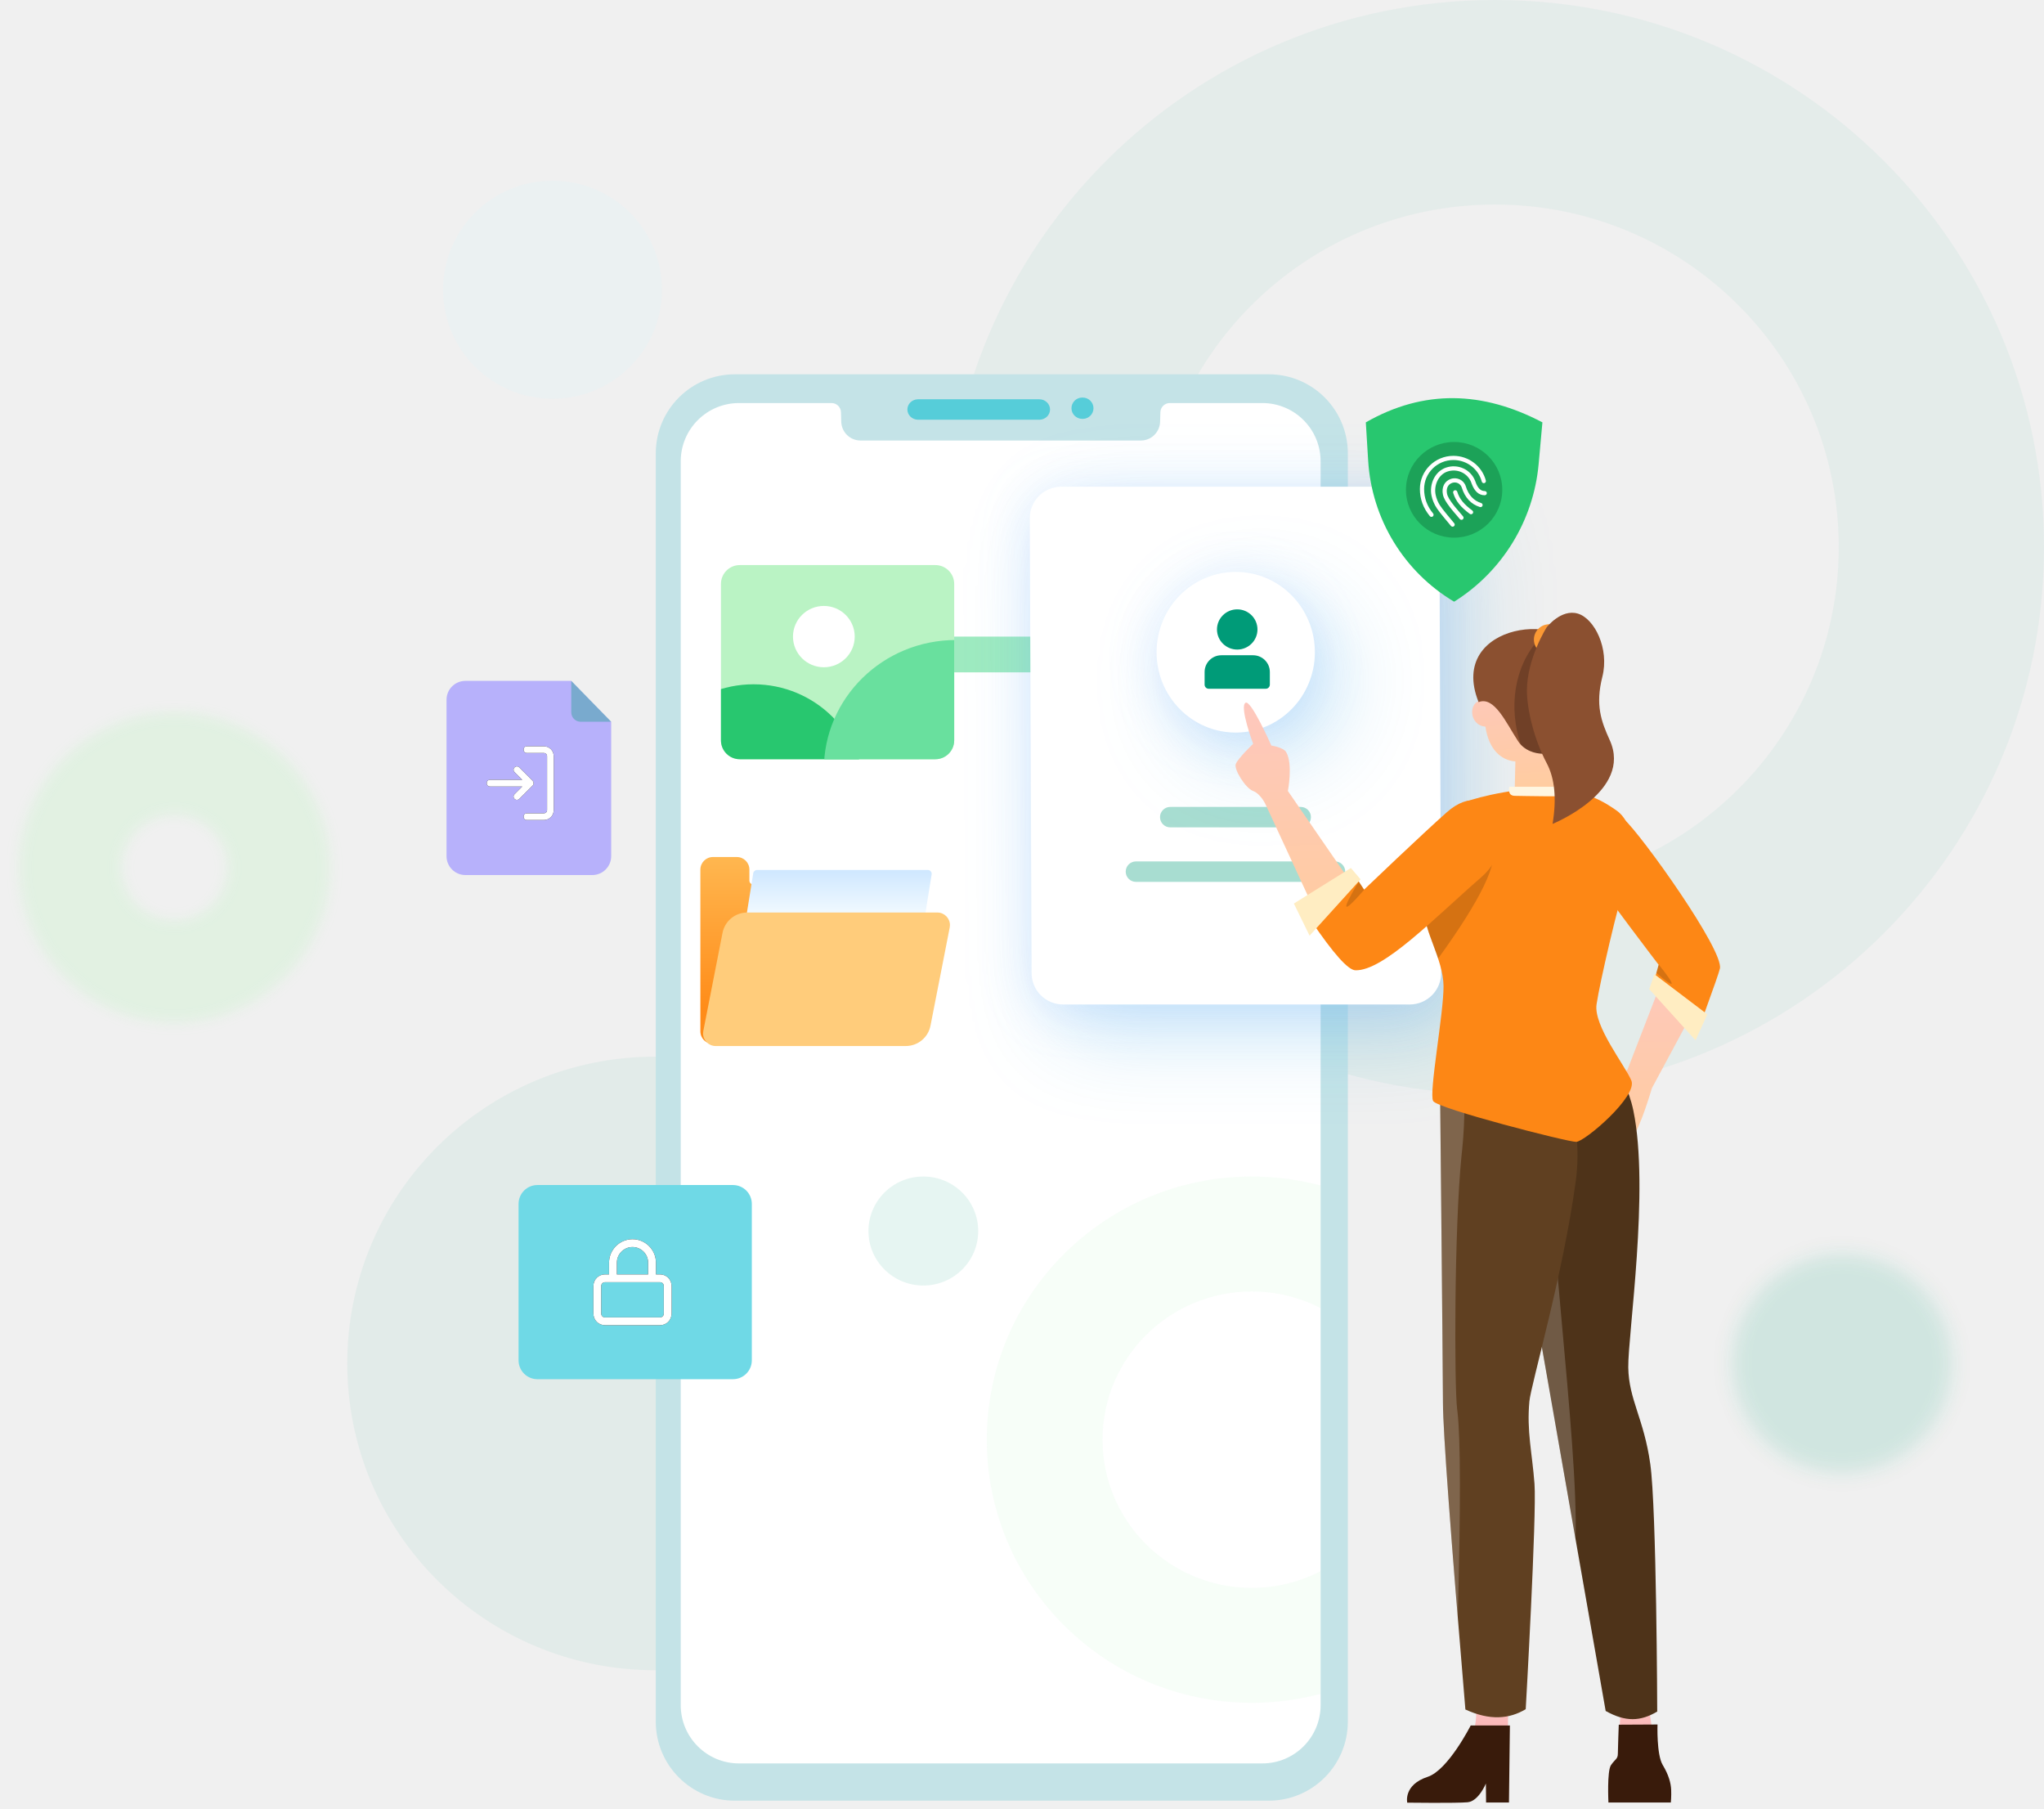
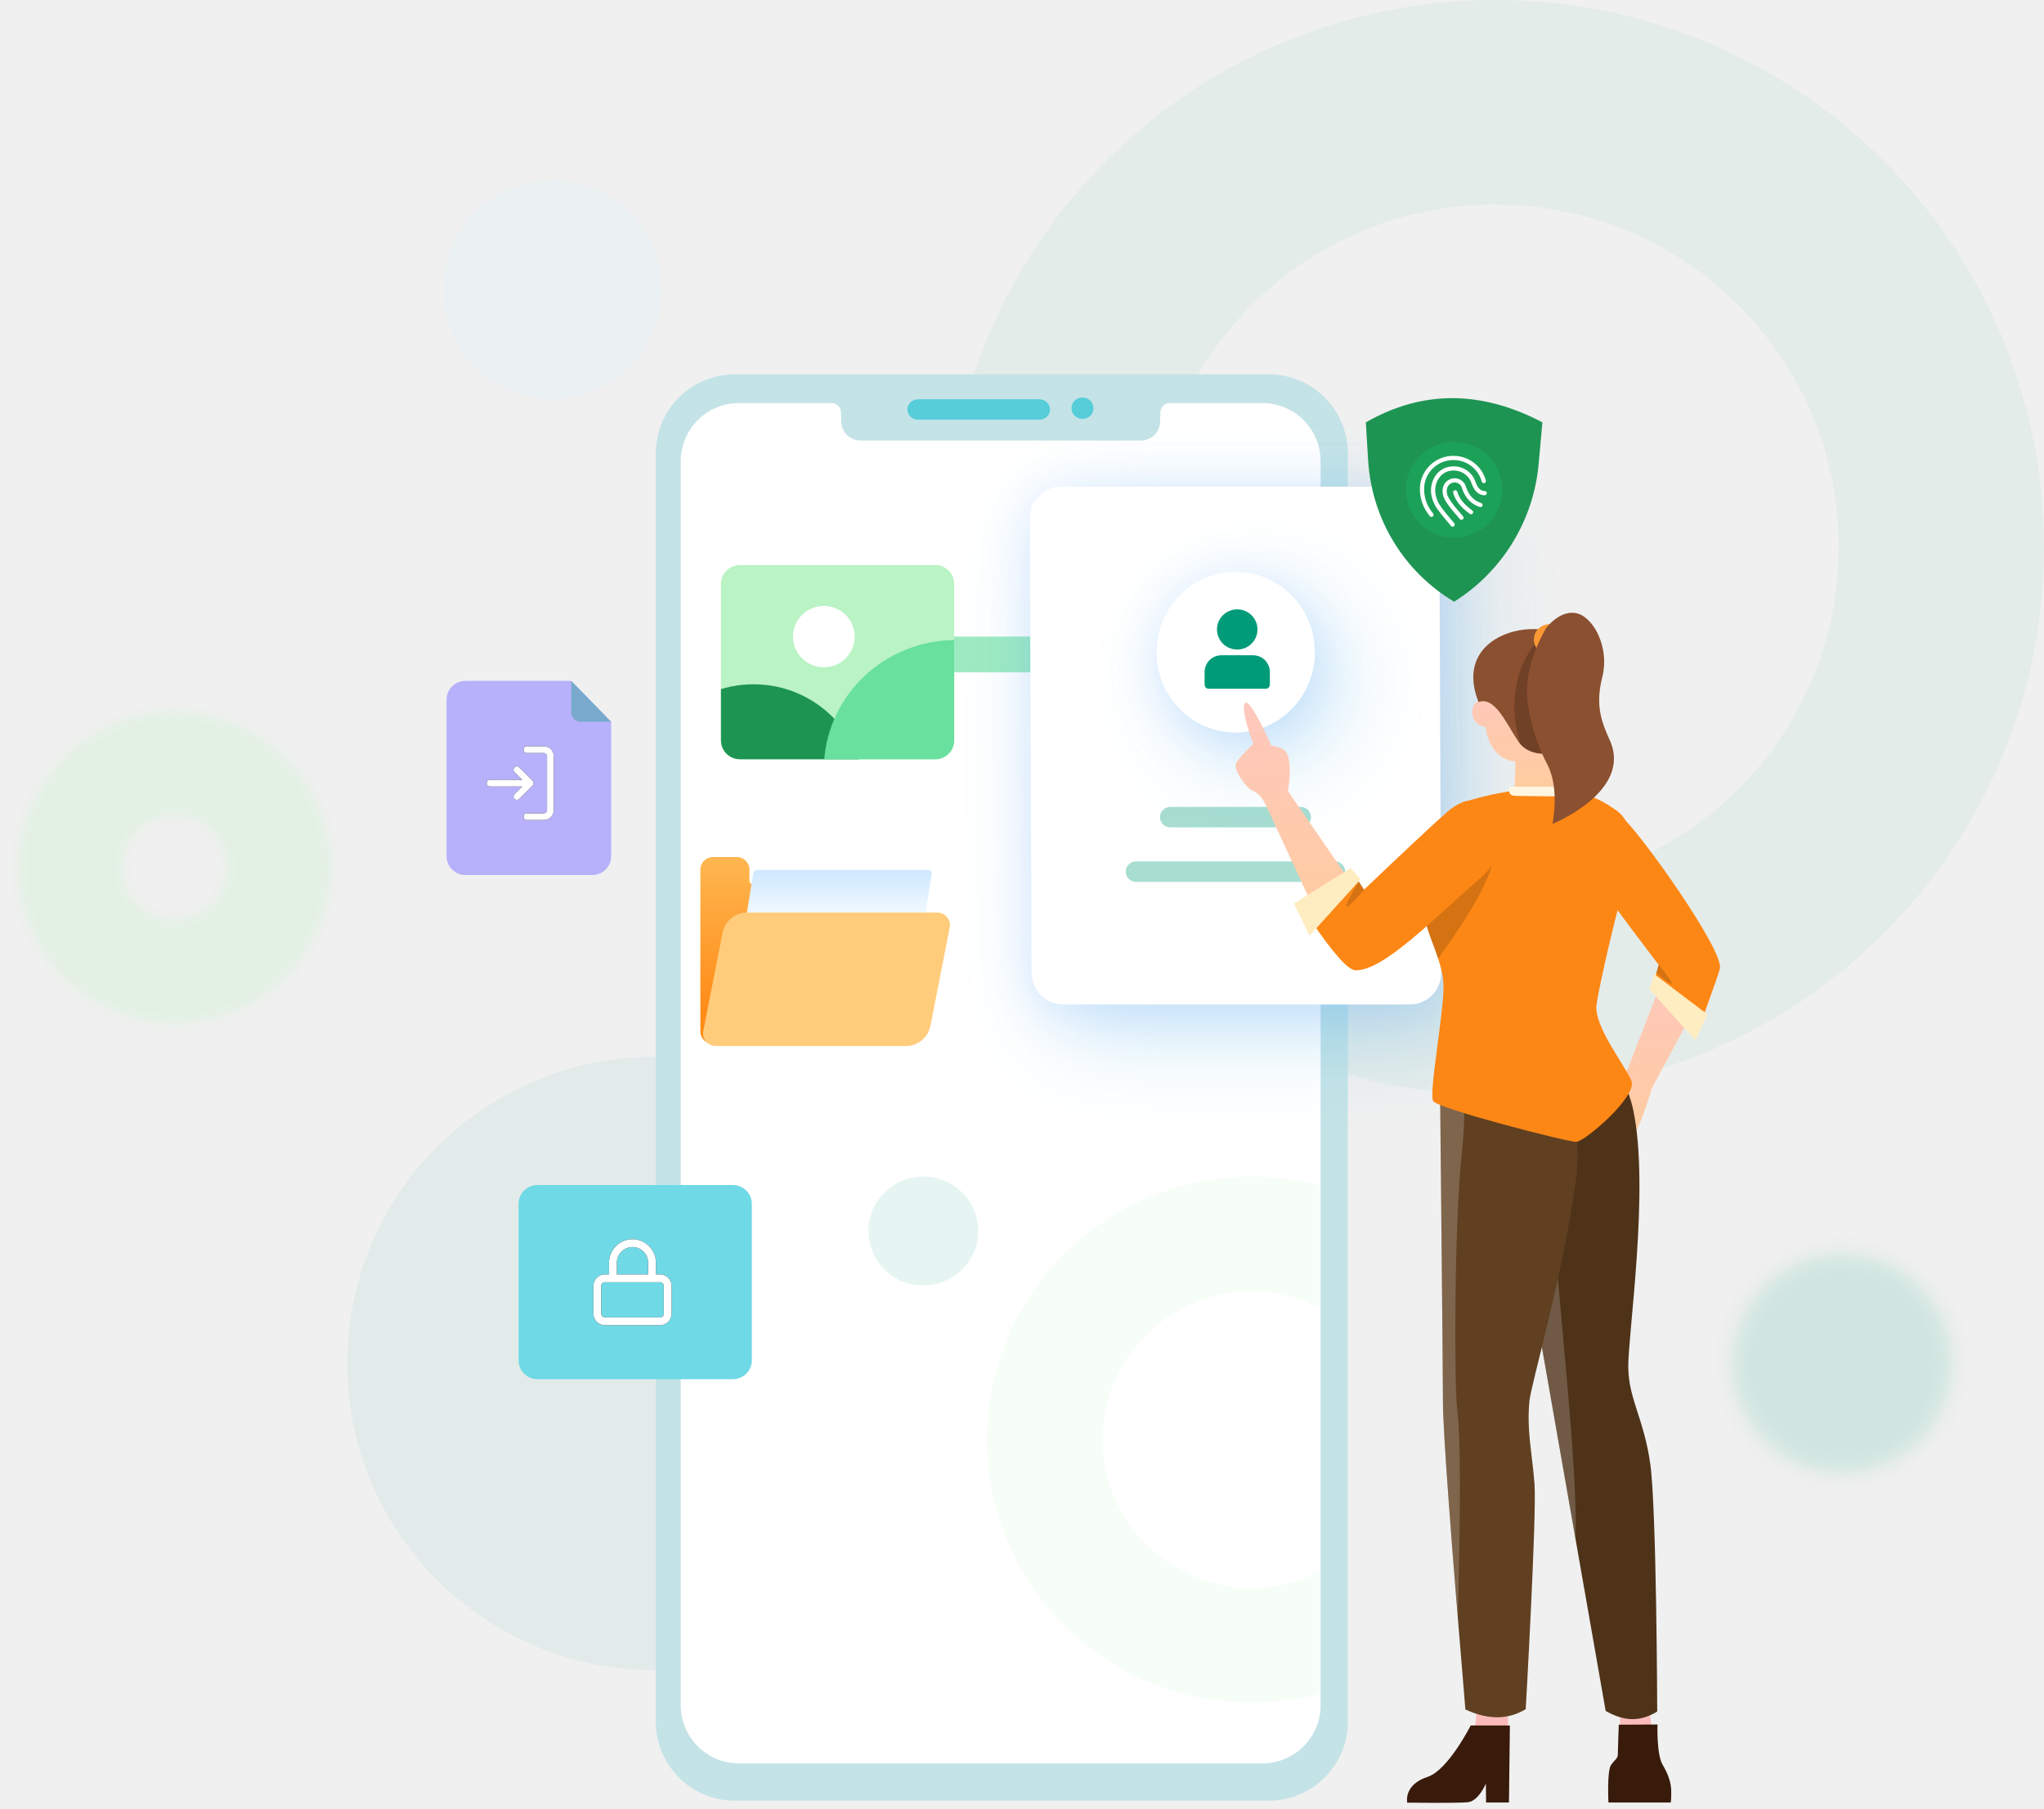
<svg xmlns="http://www.w3.org/2000/svg" xmlns:xlink="http://www.w3.org/1999/xlink" width="650px" height="575px" viewBox="0 0 650 575" version="1.1">
  <defs>
    <filter x="-6.1%" y="-6.1%" width="112.1%" height="112.2%" filterUnits="objectBoundingBox" id="filter-1">
      <feGaussianBlur stdDeviation="2" in="SourceGraphic" />
    </filter>
    <filter x="-12.9%" y="-13.0%" width="125.9%" height="126.0%" filterUnits="objectBoundingBox" id="filter-2">
      <feGaussianBlur stdDeviation="3" in="SourceGraphic" />
    </filter>
    <path d="M18.522,0 L47.957,0 C49.58,-4.62229605e-15 50.908,1.291 50.956,2.913 L51.044,5.956 C51.141,9.274 53.858,11.913 57.176,11.913 L146.307,11.913 C149.625,11.913 152.342,9.274 152.439,5.956 L152.528,2.913 C152.575,1.291 153.903,7.42204646e-16 155.526,0 L184.961,0 C195.191,-1.87911363e-15 203.483,8.293 203.483,18.522 L203.483,413.967 C203.483,424.196 195.191,432.489 184.961,432.489 L18.522,432.489 C8.293,432.489 -5.85268494e-15,424.196 0,413.967 L0,18.522 C2.29997126e-15,8.293 8.293,-1.67360005e-15 18.522,0 Z" id="path-3" />
    <linearGradient x1="50%" y1="81.177%" x2="50%" y2="-34.513%" id="linearGradient-5">
      <stop stop-color="#FF8C19" offset="0%" />
      <stop stop-color="#FFC967" offset="100%" />
    </linearGradient>
    <linearGradient x1="62.11%" y1="31.381%" x2="62.11%" y2="-27.478%" id="linearGradient-6">
      <stop stop-color="#F8FDFF" offset="0%" />
      <stop stop-color="#AAD4FF" offset="100%" />
    </linearGradient>
    <path d="M23.444,4.262 L23.444,21.308 C23.444,23.12 22.058,24.505 20.247,24.505 L14.919,24.505 C14.279,24.505 13.853,24.079 13.853,23.439 C13.853,22.8 14.279,22.374 14.919,22.374 L20.247,22.374 C20.886,22.374 21.312,21.948 21.312,21.308 L21.312,4.262 C21.312,3.622 20.886,3.196 20.247,3.196 L14.919,3.196 C14.279,3.196 13.853,2.77 13.853,2.131 C13.853,1.492 14.279,1.065 14.919,1.065 L20.247,1.065 C22.058,1.065 23.444,2.45 23.444,4.262 Z M16.943,13.211 C17.05,12.998 17.05,12.679 16.943,12.359 C16.837,12.252 16.837,12.146 16.73,12.039 L12.468,7.778 C12.041,7.351 11.402,7.351 10.976,7.778 C10.55,8.204 10.55,8.843 10.976,9.269 L13.427,11.72 L3.197,11.72 C2.557,11.72 2.131,12.146 2.131,12.785 C2.131,13.424 2.557,13.85 3.197,13.85 L13.427,13.85 L10.976,16.301 C10.55,16.727 10.55,17.366 10.976,17.793 C11.189,18.006 11.509,18.112 11.722,18.112 C11.935,18.112 12.255,18.006 12.468,17.793 L16.73,13.531 C16.837,13.424 16.943,13.318 16.943,13.211 Z" id="path-7" />
    <path d="M23.621,12.43 L22.378,12.43 L22.378,8.701 C22.378,4.599 19.021,1.243 14.919,1.243 C10.816,1.243 7.459,4.599 7.459,8.701 L7.459,12.43 L6.216,12.43 C4.103,12.43 2.486,14.046 2.486,16.159 L2.486,24.86 C2.486,26.973 4.103,28.589 6.216,28.589 L23.621,28.589 C25.735,28.589 27.351,26.973 27.351,24.86 L27.351,16.159 C27.351,14.046 25.735,12.43 23.621,12.43 Z M9.946,8.701 C9.946,5.966 12.184,3.729 14.919,3.729 C17.654,3.729 19.892,5.966 19.892,8.701 L19.892,12.43 L9.946,12.43 L9.946,8.701 Z M24.864,24.86 C24.864,25.606 24.367,26.103 23.621,26.103 L6.216,26.103 C5.47,26.103 4.973,25.606 4.973,24.86 L4.973,16.159 C4.973,15.413 5.47,14.916 6.216,14.916 L23.621,14.916 C24.367,14.916 24.864,15.413 24.864,16.159 L24.864,24.86 Z" id="path-9" />
    <path d="M6,0 L68.175,0 C71.489,8.22077476e-15 74.175,2.686 74.175,6 L74.175,55.729 C74.175,59.043 71.489,61.729 68.175,61.729 L6,61.729 C2.686,61.729 4.82055882e-15,59.043 0,55.729 L0,6 C-4.05812251e-16,2.686 2.686,6.08718376e-16 6,0 Z" id="path-11" />
    <path d="M10.04,1.23119728e-13 L120.283,1.23119728e-13 C125.79,1.22108049e-13 130.261,4.453 130.282,9.96 L130.857,154.572 C130.879,160.095 126.42,164.59 120.897,164.612 C120.884,164.612 120.871,164.612 120.858,164.612 L10.615,164.612 C5.107,164.612 0.637,160.159 0.615,154.652 L0.04,10.04 C0.018,4.517 4.477,0.022 10,7.90395561e-05 C10.013,2.63465709e-05 10.027,1.21345806e-13 10.04,1.23119728e-13 Z" id="path-13" />
    <filter x="-29.4%" y="-22.8%" width="171.0%" height="156.5%" filterUnits="objectBoundingBox" id="filter-14">
      <feOffset dx="8" dy="9" in="SourceAlpha" result="shadowOffsetOuter1" />
      <feGaussianBlur stdDeviation="14" in="shadowOffsetOuter1" result="shadowBlurOuter1" />
      <feColorMatrix values="0 0 0 0 0.076   0 0 0 0 0.583   0 0 0 0 0.879  0 0 0 0.229 0" type="matrix" in="shadowBlurOuter1" result="shadowMatrixOuter1" />
      <feOffset dx="0" dy="2" in="SourceAlpha" result="shadowOffsetOuter2" />
      <feGaussianBlur stdDeviation="7.5" in="shadowOffsetOuter2" result="shadowBlurOuter2" />
      <feColorMatrix values="0 0 0 0 0.504   0 0 0 0 0.7   0 0 0 0 1  0 0 0 0.234 0" type="matrix" in="shadowBlurOuter2" result="shadowMatrixOuter2" />
      <feMerge>
        <feMergeNode in="shadowMatrixOuter1" />
        <feMergeNode in="shadowMatrixOuter2" />
      </feMerge>
    </filter>
    <ellipse id="path-15" cx="25.17" cy="25.545" rx="25.17" ry="25.545" />
    <filter x="-76.5%" y="-73.4%" width="284.7%" height="282.0%" filterUnits="objectBoundingBox" id="filter-16">
      <feOffset dx="8" dy="9" in="SourceAlpha" result="shadowOffsetOuter1" />
      <feGaussianBlur stdDeviation="14" in="shadowOffsetOuter1" result="shadowBlurOuter1" />
      <feColorMatrix values="0 0 0 0 0.076   0 0 0 0 0.583   0 0 0 0 0.879  0 0 0 0.229 0" type="matrix" in="shadowBlurOuter1" result="shadowMatrixOuter1" />
      <feOffset dx="0" dy="2" in="SourceAlpha" result="shadowOffsetOuter2" />
      <feGaussianBlur stdDeviation="7.5" in="shadowOffsetOuter2" result="shadowBlurOuter2" />
      <feColorMatrix values="0 0 0 0 0.504   0 0 0 0 0.7   0 0 0 0 1  0 0 0 0.234 0" type="matrix" in="shadowBlurOuter2" result="shadowMatrixOuter2" />
      <feMerge>
        <feMergeNode in="shadowMatrixOuter1" />
        <feMergeNode in="shadowMatrixOuter2" />
      </feMerge>
    </filter>
    <linearGradient x1="47.254%" y1="-28.186%" x2="50%" y2="91.05%" id="linearGradient-17">
      <stop stop-color="#FDC6C6" offset="0%" />
      <stop stop-color="#FFCCA1" offset="100%" />
    </linearGradient>
    <linearGradient x1="45.754%" y1="-28.186%" x2="50%" y2="91.05%" id="linearGradient-18">
      <stop stop-color="#FDC6C6" offset="0%" />
      <stop stop-color="#FAB2B2" offset="100%" />
    </linearGradient>
    <linearGradient x1="44.57%" y1="-28.186%" x2="50%" y2="91.05%" id="linearGradient-19">
      <stop stop-color="#FDC6C6" offset="0%" />
      <stop stop-color="#FAB2B2" offset="100%" />
    </linearGradient>
    <linearGradient x1="44.089%" y1="-28.186%" x2="50%" y2="91.05%" id="linearGradient-20">
      <stop stop-color="#FDC6C6" offset="0%" />
      <stop stop-color="#FFCCA1" offset="100%" />
    </linearGradient>
    <linearGradient x1="47.844%" y1="-28.186%" x2="50%" y2="91.05%" id="linearGradient-21">
      <stop stop-color="#FDC6C6" offset="0%" />
      <stop stop-color="#FFCCA1" offset="100%" />
    </linearGradient>
  </defs>
  <g id="📝-Pages-New" stroke="none" stroke-width="1" fill="none" fill-rule="evenodd">
    <g id="Forgot-Password" transform="translate(-150, -252)">
      <g id="Illustration" transform="translate(156, 252)">
        <g id="Shape">
          <path d="M469.402,0 C565.83,0 644,77.871 644,173.93 C644,269.988 565.83,347.859 469.402,347.859 C372.974,347.859 294.804,269.988 294.804,173.93 C294.804,77.871 372.974,0 469.402,0 Z M469.402,65.02 C409.022,65.02 360.074,113.781 360.074,173.93 C360.074,234.078 409.022,282.839 469.402,282.839 C529.782,282.839 578.73,234.078 578.73,173.93 C578.73,113.781 529.782,65.02 469.402,65.02 Z" id="Oval" fill="#009B78" fill-rule="nonzero" opacity="0.053" />
          <path d="M49.497,226.488 C76.833,226.488 98.993,248.563 98.993,275.795 C98.993,303.026 76.833,325.102 49.497,325.102 C22.16,325.102 0,303.026 0,275.795 C0,248.563 22.16,226.488 49.497,226.488 Z M49.497,258.998 C40.184,258.998 32.635,266.518 32.635,275.795 C32.635,285.072 40.184,292.592 49.497,292.592 C58.809,292.592 66.358,285.072 66.358,275.795 C66.358,266.518 58.809,258.998 49.497,258.998 Z" id="Oval" fill="#8BF78F" fill-rule="nonzero" opacity="0.141" filter="url(#filter-1)" />
          <ellipse id="Oval" fill-opacity="0.061" fill="#009B78" cx="202.338" cy="433.469" rx="97.905" ry="97.531" />
          <ellipse id="Oval" fill="#CEF5FF" opacity="0.141" cx="169.703" cy="92.112" rx="34.811" ry="34.678" />
          <ellipse id="Oval" fill-opacity="0.136" fill="#009B78" filter="url(#filter-2)" cx="579.818" cy="433.469" rx="34.811" ry="34.678" />
        </g>
        <g id="File-Organizer" transform="translate(136, 119)">
          <g id="Phone3" transform="translate(66.53949, 0)">
            <path d="M25.137,0 L194.942,0 C208.825,-2.55022564e-15 220.079,11.254 220.079,25.137 L220.079,428.336 C220.079,442.218 208.825,453.473 194.942,453.473 L25.137,453.473 C11.254,453.473 -4.35134254e-14,442.218 -3.10027211e-14,428.336 L-3.10027211e-14,25.137 C-3.62555852e-14,11.254 11.254,2.55022564e-15 25.137,0 Z" id="Rectangle" fill="#C4E3E7" />
            <g id="Group-48" transform="translate(7.937288, 9.138123)">
              <mask id="mask-4" fill="white">
                <use xlink:href="#path-3" />
              </mask>
              <use id="Rectangle" fill="#FFFFFF" xlink:href="#path-3" />
              <ellipse id="Oval" fill="#009B78" opacity="0.099" mask="url(#mask-4)" cx="77.146" cy="263.229" rx="17.453" ry="17.328" />
              <path d="M181.591,245.902 C228.13,245.902 265.856,283.358 265.856,329.562 C265.856,375.765 228.13,413.221 181.591,413.221 C135.053,413.221 97.326,375.765 97.326,329.562 C97.326,283.358 135.053,245.902 181.591,245.902 Z M181.591,282.452 C155.385,282.452 134.141,303.544 134.141,329.562 C134.141,355.579 155.385,376.671 181.591,376.671 C207.797,376.671 229.041,355.579 229.041,329.562 C229.041,303.544 207.797,282.452 181.591,282.452 Z" id="Oval" fill="#C8F5D0" opacity="0.141" mask="url(#mask-4)" />
              <path d="M30.473,74.251 L174.542,74.251 C177.682,74.251 180.228,76.796 180.228,79.936 C180.228,83.076 177.682,85.622 174.542,85.622 L30.473,85.622 C27.333,85.622 24.787,83.076 24.787,79.936 C24.787,76.796 27.333,74.251 30.473,74.251 Z" id="Rectangle" fill-opacity="0.642" fill="#68DE9E" mask="url(#mask-4)" />
            </g>
            <path d="M121.969,7.939 C123.851,7.939 125.378,9.393 125.378,11.188 C125.378,12.942 123.919,14.372 122.094,14.435 L121.969,14.437 L83.424,14.437 C81.541,14.437 80.015,12.982 80.015,11.188 C80.015,9.433 81.474,8.004 83.299,7.941 L83.424,7.939 L121.969,7.939 Z" id="Path" fill="#56CDD9" fill-rule="nonzero" />
            <path d="M135.783,7.397 C137.665,7.397 139.192,8.913 139.192,10.782 C139.192,12.609 137.732,14.098 135.908,14.164 L135.783,14.166 L135.604,14.166 C133.721,14.166 132.195,12.651 132.195,10.782 C132.195,8.954 133.654,7.465 135.479,7.4 L135.604,7.397 L135.783,7.397 Z" id="Path" fill="#56CDD9" fill-rule="nonzero" />
          </g>
          <g id="Group-37" transform="translate(80.72003, 152.6991)">
            <path d="M4,0.764 L11.594,0.764 C13.803,0.764 15.594,2.555 15.594,4.764 L15.594,8.266 C15.594,8.94 16.14,9.486 16.813,9.486 L66.823,9.486 C69.032,9.486 70.823,11.277 70.823,13.486 L70.823,56.184 C70.823,58.393 69.032,60.184 66.823,60.184 L4,60.184 C1.791,60.184 2.705415e-16,58.393 0,56.184 L0,4.764 C-2.705415e-16,2.555 1.791,0.764 4,0.764 Z" id="Rectangle" fill="url(#linearGradient-5)" />
            <path d="M18.019,4.891 L72.341,4.891 C73.015,4.891 73.561,5.436 73.561,6.11 C73.561,6.175 73.555,6.239 73.545,6.303 L65.385,57.095 C65.29,57.686 64.78,58.121 64.181,58.121 L9.859,58.121 C9.186,58.121 8.64,57.575 8.64,56.902 C8.64,56.837 8.645,56.772 8.655,56.708 L16.816,5.916 C16.911,5.325 17.421,4.891 18.019,4.891 Z" id="Rectangle" fill="url(#linearGradient-6)" />
            <path d="M79.292,23.178 L73.179,54.392 C72.444,58.146 69.154,60.854 65.328,60.854 L4.859,60.854 C2.65,60.854 0.859,59.064 0.859,56.854 C0.859,56.596 0.884,56.339 0.934,56.086 L7.047,24.871 C7.782,21.117 11.072,18.409 14.898,18.409 L75.367,18.409 C77.576,18.409 79.367,20.2 79.367,22.409 C79.367,22.667 79.342,22.924 79.292,23.178 Z" id="Rectangle" fill="#FFCC7B" />
          </g>
          <g id="Group-28" transform="translate(0, 97.46753)">
            <path d="M6,0 L39.667,0 L39.667,0 L52.359,12.996 L52.359,55.729 C52.359,59.043 49.673,61.729 46.359,61.729 L6,61.729 C2.686,61.729 1.29399067e-15,59.043 0,55.729 L0,6 C-1.29399067e-15,2.686 2.686,6.08718376e-16 6,0 Z" id="Rectangle" fill="#B7B1FB" />
            <g id="Icon" transform="translate(10.65617, 19.72873)">
              <mask id="mask-8" fill="white">
                <use xlink:href="#path-7" />
              </mask>
              <use id="Mask" fill="#000000" fill-rule="nonzero" xlink:href="#path-7" />
              <g id="Group" mask="url(#mask-8)" fill="#FFFFFF">
                <g id="Icon-Color">
                  <rect id="🎨-Icon-Color" x="0" y="0" width="25.575" height="25.57" />
                </g>
              </g>
            </g>
            <path d="M52.359,12.996 L42.667,12.996 C41.01,12.996 39.667,11.653 39.667,9.996 L39.667,0 L39.667,0 L52.359,12.996 Z" id="Path" fill="#009B78" fill-rule="nonzero" opacity="0.34" />
          </g>
          <g id="Group" transform="translate(22.90704, 257.7475)">
            <path d="M6,0 L68.175,0 C71.489,7.33259634e-15 74.175,2.686 74.175,6 L74.175,55.729 C74.175,59.043 71.489,61.729 68.175,61.729 L6,61.729 C2.686,61.729 4.82055882e-15,59.043 0,55.729 L0,6 C-4.05812251e-16,2.686 2.686,-2.79460044e-16 6,0 Z" id="Rectangle" fill="#6FD9E6" />
            <g transform="translate(21.31234, 15.98131)" id="Icon">
              <mask id="mask-10" fill="white">
                <use xlink:href="#path-9" />
              </mask>
              <use id="Mask" fill="#000000" fill-rule="nonzero" xlink:href="#path-9" />
              <g id="Group" mask="url(#mask-10)" fill="#FFFFFF">
                <g id="Icon-Color">
                  <rect id="🎨-Icon-Color" x="0" y="0" width="29.837" height="29.832" />
                </g>
              </g>
            </g>
          </g>
          <g id="Group-34" transform="translate(87.2649, 60.64646)">
            <mask id="mask-12" fill="white">
              <use xlink:href="#path-11" />
            </mask>
            <use id="Rectangle" fill="#BAF3C4" fill-rule="nonzero" xlink:href="#path-11" />
            <ellipse id="Oval" fill="#FFFFFF" mask="url(#mask-12)" cx="32.724" cy="22.742" rx="9.817" ry="9.747" />
-             <ellipse id="Oval" fill="#28C76F" mask="url(#mask-12)" cx="10.363" cy="73.101" rx="35.451" ry="35.197" />
+             <ellipse id="Oval" fill="#1E9453" mask="url(#mask-12)" cx="10.363" cy="73.101" rx="35.451" ry="35.197" />
            <ellipse id="Oval" fill="#69E09E" mask="url(#mask-12)" cx="74.721" cy="64.978" rx="41.996" ry="41.153" />
          </g>
          <g id="Group-23" transform="translate(185.4379, 35.7381)">
            <g id="Rectangle">
              <use fill="black" fill-opacity="1" filter="url(#filter-14)" xlink:href="#path-13" />
              <use fill="#FFFFFF" fill-rule="evenodd" xlink:href="#path-13" />
            </g>
            <path d="M44.7,101.799 L86.198,101.799 C87.992,101.799 89.447,103.254 89.447,105.048 C89.447,106.843 87.992,108.297 86.198,108.297 L44.7,108.297 C42.905,108.297 41.451,106.843 41.451,105.048 C41.451,103.254 42.905,101.799 44.7,101.799 Z" id="Rectangle" fill="#009B78" fill-rule="nonzero" opacity="0.34" />
            <path d="M33.792,119.127 L97.106,119.127 C98.9,119.127 100.355,120.582 100.355,122.376 C100.355,124.17 98.9,125.625 97.106,125.625 L33.792,125.625 C31.997,125.625 30.543,124.17 30.543,122.376 C30.543,120.582 31.997,119.127 33.792,119.127 Z" id="Rectangle" fill="#009B78" fill-rule="nonzero" opacity="0.34" />
            <g id="Icon8" transform="translate(40.36002, 27.07431)">
              <g id="Oval">
                <use fill="black" fill-opacity="1" filter="url(#filter-16)" xlink:href="#path-15" />
                <use fill="#FFFFFF" fill-rule="evenodd" xlink:href="#path-15" />
              </g>
              <g id="Group-70" transform="translate(15.27136, 11.9127)" fill="#009B78">
                <path d="M15.42,14.595 C18.362,14.595 20.747,16.98 20.747,19.922 L20.747,23.937 C20.747,24.662 20.16,25.249 19.436,25.249 L1.312,25.249 C0.587,25.249 4.12501135e-12,24.662 4.12470058e-12,23.937 L4.12470058e-12,19.922 C4.12434028e-12,16.98 2.385,14.595 5.327,14.595 L15.42,14.595 Z M10.374,9.84101689e-13 C13.93,9.84101689e-13 16.812,2.862 16.812,6.393 C16.812,9.923 13.93,12.785 10.374,12.785 C6.818,12.785 3.935,9.923 3.935,6.393 C3.935,2.862 6.818,9.84101689e-13 10.374,9.84101689e-13 Z" id="Combined-Shape" />
              </g>
            </g>
          </g>
          <g id="Wom3.5" transform="translate(250.8866, 75.80808)">
            <g id="RArm" transform="translate(108.67, 62.11956)">
              <path d="M16.18,83.5 C16.18,83.5 4.596,96.075 5.402,97.208 C6.208,98.348 12.211,95.304 12.211,95.304 C12.211,95.304 5.18,108.257 6.805,109.143 C8.428,110.03 16.389,107.671 18.731,104.956 C21.072,102.242 24.232,88.977 24.232,88.977 L41.036,53.598 L27.366,49.653 L16.18,83.5 Z" id="Path" fill="url(#linearGradient-17)" transform="translate(23.19889, 79.49308) rotate(2.866471) translate(-23.19889, -79.49308) " />
              <path d="M3.532,19.378 C8.654,27.28 25.898,49.801 25.898,49.801 C25.898,49.801 25.479,51.299 24.642,54.294 L40.488,65.08 C43.49,56.848 45.121,52.154 45.381,50.996 C46.669,45.266 20.635,8.699 14.806,3.415 C5.627,-4.905 -4.297,7.302 3.532,19.378 Z" id="Path" fill="#FD8715" />
              <path d="M30.02,55.78 C30.217,55.398 28.851,53.378 25.924,49.72 L25.18,52.389 C28.209,55.031 29.823,56.161 30.02,55.78 Z" id="Path" fill-opacity="0.16" fill="#000000" />
              <polygon id="Path-70" fill="#FFEDC2" points="24.543 52.787 41.379 65.551 37.627 73.806 22.907 57.55" />
            </g>
            <g id="RLeg" transform="translate(80.353, 132.6765)">
              <polygon id="Path" fill="url(#linearGradient-18)" points="42.233 214.54 41.298 230.358 53.285 230.668 51.032 214.54" />
              <path d="M42.526,220.771 C42.526,220.771 42.863,230.297 40.876,233.623 C38.876,236.949 38.27,239.527 38.182,241.516 C38.087,243.648 38.29,245.58 38.29,245.58 L58.131,245.58 C58.131,245.58 58.627,235.558 57.313,233.668 C55.999,231.778 55.137,231.745 55.137,230.076 C55.127,228.406 54.843,220.834 54.843,220.834 L42.526,220.771 Z" id="Path" fill="#391B0B" transform="translate(48.18969, 233.1756) scale(-1, 1) translate(-48.18969, -233.1756) " />
              <path d="M0,3.356 L31.096,-1.23119728e-13 L31.554,0.422 C33.77,2.518 43.402,12.255 46.169,25.563 C51.394,50.688 44.401,97.093 44.556,107.269 C44.703,117.444 49.547,123.584 51.559,137.971 C53.572,152.359 53.762,216.658 53.762,216.658 C48.426,219.798 43.73,220.023 37.368,216.47 L0,3.356 Z" id="Path" fill="#4E3319" />
              <path d="M27.777,161.771 L8.33198129e-14,3.356 L17.29,1.49 C18.06,56.523 28.812,130.913 27.777,161.771 Z" id="Path" fill-opacity="0.192" fill="#FFFFFF" />
            </g>
            <g id="LLeg" transform="translate(53.82427, 137.0356)">
              <path d="M32.898,208.517 L22.676,208.682 C23.124,215.705 22.038,220.406 19.418,222.785 L19.203,222.971 C14.457,226.92 32.765,225.495 32.765,225.495 L32.898,208.517 Z" id="Path" fill="url(#linearGradient-19)" />
              <path d="M0.716,216.729 L1.01,241.212 L8.289,241.217 L8.352,235.185 C8.352,235.185 10.648,240.809 14.157,241.134 C17.677,241.459 33.359,241.26 33.359,241.26 C33.359,241.26 34.662,235.612 26.856,233.047 C20.363,230.916 13.184,216.729 13.184,216.729 L0.716,216.729 Z" id="Path" fill="#391B0B" transform="translate(17.07846, 229.0246) scale(-1, 1) translate(-17.07846, -229.0246) " />
              <path d="M11.104,1.175 L46.022,0 L46.283,0.48 C47.977,3.67 57.261,22.351 54.395,43.584 C50.371,73.388 40.142,108.327 39.641,113.665 C38.748,123.181 40.534,130.072 41.266,139.901 C41.998,149.73 38.474,211.547 38.474,211.547 C33.292,214.641 27.126,215.249 19.287,211.641 C14.569,155.663 12.193,123.244 12.158,114.385 C12.106,101.097 11.104,1.175 11.104,1.175 Z" id="Path" fill="#604021" />
              <path d="M18.289,33.411 L18.057,35.619 C15.73,58.905 15.748,108.354 16.649,115.98 L16.772,116.963 C17.772,125.569 17.804,147.416 16.87,182.506 L15.653,167.364 C13.347,138.228 12.183,120.568 12.158,114.385 L12.116,107.986 C11.915,82.112 11.104,1.175 11.104,1.175 L18.468,0.927 C19.255,13.704 19.195,24.532 18.289,33.411 Z" id="Path" fill-opacity="0.192" fill="#FFFFFF" />
            </g>
            <g id="Head" transform="translate(75.12274, 3.647605)">
              <path d="M3.12,24.197 C-1.176,24.664 -0.872,32.163 4.358,32.555 C5.427,39.784 9.24,43.229 13.888,43.627 L13.63,54.562 L34.189,54.55 C34.189,54.55 28.4,46.825 28.688,36.25 C28.977,25.674 28.495,15.74 28.495,15.74 L1.866,16.214 L3.12,24.197 Z" id="Path" fill="url(#linearGradient-20)" />
              <path d="M34.653,24.759 C29.649,22.794 25.952,31.254 22.123,37.133 C18.294,43.012 8.374,42.013 7.007,37.133 C1.831,26.444 -2.63,11.911 3.41,10.719 C4.261,-4.73 44.989,-1.083 34.653,24.759 Z" id="Path" fill="#8B5030" transform="translate(18.41901, 21.35847) scale(-1, 1) translate(-18.41901, -21.35847) " />
              <path d="M30.436,4.871 C32.18,6.343 33.294,8.296 33.428,10.719 C39.468,11.911 35.007,26.444 29.831,37.133 C28.56,41.671 19.893,42.853 15.605,38.269 C11.694,26.639 13.365,13.635 21.271,4.873 L21.271,4.873 Z" id="Combined-Shape" fill-opacity="0.199" fill="#000000" />
              <ellipse id="Oval" fill="#FB9934" cx="24.686" cy="4.873" rx="4.909" ry="4.873" />
            </g>
            <g id="Body" transform="translate(60.15703, 54.73855)">
              <path d="M53.256,5.589 C57.843,12.278 65.488,34.983 65.921,40.091 C66.41,45.982 60.048,55.368 59.943,63.897 C59.85,72.428 64.688,98.112 63.234,100.511 C61.792,102.91 20.438,113.533 17.74,113.476 C15.053,113.418 -1.909,98.96 0.219,93.964 C2.359,88.968 12.292,76.552 11.28,69.745 C10.28,62.939 4.471,37.813 1.587,29.262 C-1.286,20.711 -0.328,11.733 5.034,8.053 C7.687,6.232 14.766,1.06 27.373,1.083 C39.98,1.107 52.901,5.07 53.256,5.589 Z" id="Path" fill="#FD8715" transform="translate(32.97393, 57.28004) scale(-1, 1) translate(-32.97393, -57.28004) " />
              <path d="M26.926,0.594 C26.573,2.512 27.17,3.471 28.719,3.471 C31.041,3.471 46.62,3.98 48.73,3.071 C50.137,2.464 50.629,1.639 50.207,0.594 L26.926,0.594 Z" id="Path-68" fill="#FFF6E1" />
              <path d="M6.034,20.057 L6.175,19.987 C14.67,15.777 19.773,15.591 21.483,19.429 C23.694,24.39 17.96,36.312 4.283,55.193 C2.404,49.467 -0.298,44.007 0.027,40.091 C0.278,37.135 2.944,28.285 6.034,20.057 Z" id="Path" fill-opacity="0.16" fill="#000000" />
            </g>
            <g id="LArm" transform="translate(0, 28.55598)">
              <path d="M9.526,32.294 C9.526,32.294 7.996,28.996 5.591,28.104 C3.186,27.212 -0.493,21.301 0.076,19.585 C0.644,17.869 5.62,13.109 5.62,13.109 C5.62,13.109 1.221,1.389 3.17,0.066 C4.891,-1.103 11.405,13.659 11.405,13.659 C11.405,13.659 15.234,14.232 16.118,15.742 C18.345,19.546 16.662,28.104 16.662,28.104 L39.269,60.903 L28.896,74.108 L9.526,32.294 Z" id="Path" fill="url(#linearGradient-21)" />
              <path d="M67.238,34.837 C59.592,41.581 40.89,59.472 40.89,59.472 C40.89,59.472 39.964,58.063 38.111,55.245 L24.126,69.464 C31.159,79.822 35.821,85.037 38.111,85.109 C47.063,85.392 63.102,68.612 78.181,55.51 C91.701,43.762 81.49,22.267 67.238,34.837 Z" id="Path" fill="#FD8715" />
              <path d="M40.946,59.493 C37.448,63.509 35.555,65.298 35.267,64.86 C34.978,64.422 36.297,61.762 39.224,56.88 L40.946,59.493 Z" id="Path" fill-opacity="0.16" fill="#000000" />
              <polygon id="Path-69" fill="#FFEDC2" points="39.786 56.203 23.565 74.108 18.567 63.89 36.7 52.593" />
            </g>
            <path d="M114.094,4.642 C114.094,4.642 109.501,-1.298 104.197,0.261 C98.893,1.819 94.095,11.372 96.373,20.351 C98.64,29.332 96.771,34.454 94.021,40.506 C86.634,56.787 112.208,67.125 112.208,67.125 C110.878,59.082 111.507,52.632 114.094,47.776 C118.091,40.274 120.361,30.653 120.361,24.766 C120.361,14.528 114.094,4.642 114.094,4.642 Z" id="Path" fill="#8B5030" transform="translate(106.5215, 33.56231) scale(-1, 1) translate(-106.5215, -33.56231) " />
          </g>
          <g id="Group-39" transform="translate(292.3374, 7.580808)">
-             <path d="M0,7.696 C18.48,-2.876 37.212,-2.25 56.155,7.696 L54.955,20.965 C53.328,38.948 43.384,55.136 28.077,64.715 L28.077,64.715 L28.077,64.715 C12.108,55.202 1.875,38.408 0.742,19.854 L0,7.696 L0,7.696 Z" id="Rectangle" fill="#28C76F" />
+             <path d="M0,7.696 C18.48,-2.876 37.212,-2.25 56.155,7.696 L54.955,20.965 C53.328,38.948 43.384,55.136 28.077,64.715 L28.077,64.715 L28.077,64.715 C12.108,55.202 1.875,38.408 0.742,19.854 L0,7.696 L0,7.696 Z" id="Rectangle" fill="#1E9453" />
            <ellipse id="Oval" fill="#1CA258" cx="28.077" cy="29.143" rx="15.315" ry="15.205" />
            <g id="Group-40" transform="translate(16.59124, 17.73909)" fill="#FFFFFF">
              <path d="M11.268,0.602 C16.139,0.602 20.355,3.862 21.578,8.458 C21.673,8.813 21.459,9.177 21.102,9.271 C20.744,9.365 20.377,9.153 20.283,8.798 C19.214,4.783 15.527,1.932 11.268,1.932 C6.119,1.932 1.946,6.061 1.946,11.152 C1.946,14.026 2.895,16.61 4.806,18.927 C5.04,19.211 4.998,19.63 4.711,19.863 C4.425,20.096 4.003,20.054 3.768,19.769 C1.664,17.217 0.606,14.336 0.606,11.152 C0.606,5.325 5.38,0.602 11.268,0.602 Z" id="Path" />
              <path d="M11.844,3.46 C15.852,3.469 19.112,6.576 19.24,10.5 L19.244,10.723 C19.248,12.917 19.868,14.123 21.056,14.515 C21.407,14.631 21.599,15.008 21.483,15.357 C21.368,15.706 20.99,15.895 20.639,15.779 C18.868,15.194 17.971,13.544 17.908,10.988 L17.905,10.72 C17.897,7.432 15.196,4.799 11.847,4.792 C8.832,4.785 6.267,7.548 5.912,10.64 C5.843,11.242 5.826,11.798 5.86,12.351 L5.897,12.832 C6.044,14.359 6.486,15.618 8.566,21.048 C8.698,21.392 8.525,21.776 8.179,21.906 C7.834,22.035 7.447,21.861 7.315,21.517 L6.203,18.593 C4.878,15.057 4.635,14.095 4.531,12.537 L4.524,12.427 C4.485,11.794 4.504,11.161 4.582,10.483 C5.009,6.768 8.087,3.452 11.844,3.46 Z" id="Path" transform="translate(13.01048, 12.70433) rotate(-19) translate(-13.01048, -12.70433) " />
              <path d="M12.558,7.106 C14.633,7.111 16.346,8.809 16.285,10.862 C16.198,13.82 17.159,16.007 19.175,17.499 C19.472,17.719 19.535,18.136 19.315,18.431 C19.095,18.725 18.676,18.786 18.379,18.566 C15.993,16.801 14.847,14.193 14.947,10.817 C14.985,9.526 13.89,8.44 12.561,8.438 C11.145,8.434 10.1,9.432 9.873,11.211 C9.758,12.116 10.057,13.505 10.724,15.41 L10.838,15.732 C10.934,15.997 11.035,16.269 11.146,16.56 L12.358,19.652 C12.489,19.997 12.315,20.38 11.969,20.509 C11.623,20.637 11.237,20.462 11.106,20.118 L10.134,17.649 L9.893,17.025 C9.78,16.727 9.676,16.448 9.578,16.177 L9.347,15.516 C8.692,13.588 8.404,12.146 8.545,11.039 C8.853,8.618 10.442,7.101 12.558,7.106 Z" id="Path" transform="translate(13.97819, 13.82848) rotate(-19) translate(-13.97819, -13.82848) " />
              <path d="M11.639,11.558 C11.993,11.451 12.367,11.648 12.476,11.999 C13.198,14.34 14.612,16.001 17.272,17.984 C17.568,18.205 17.628,18.622 17.406,18.915 C17.184,19.209 16.764,19.269 16.468,19.048 C13.602,16.911 12.015,15.048 11.194,12.389 C11.086,12.038 11.285,11.666 11.639,11.558 Z" id="Path" />
            </g>
          </g>
        </g>
      </g>
    </g>
  </g>
</svg>
